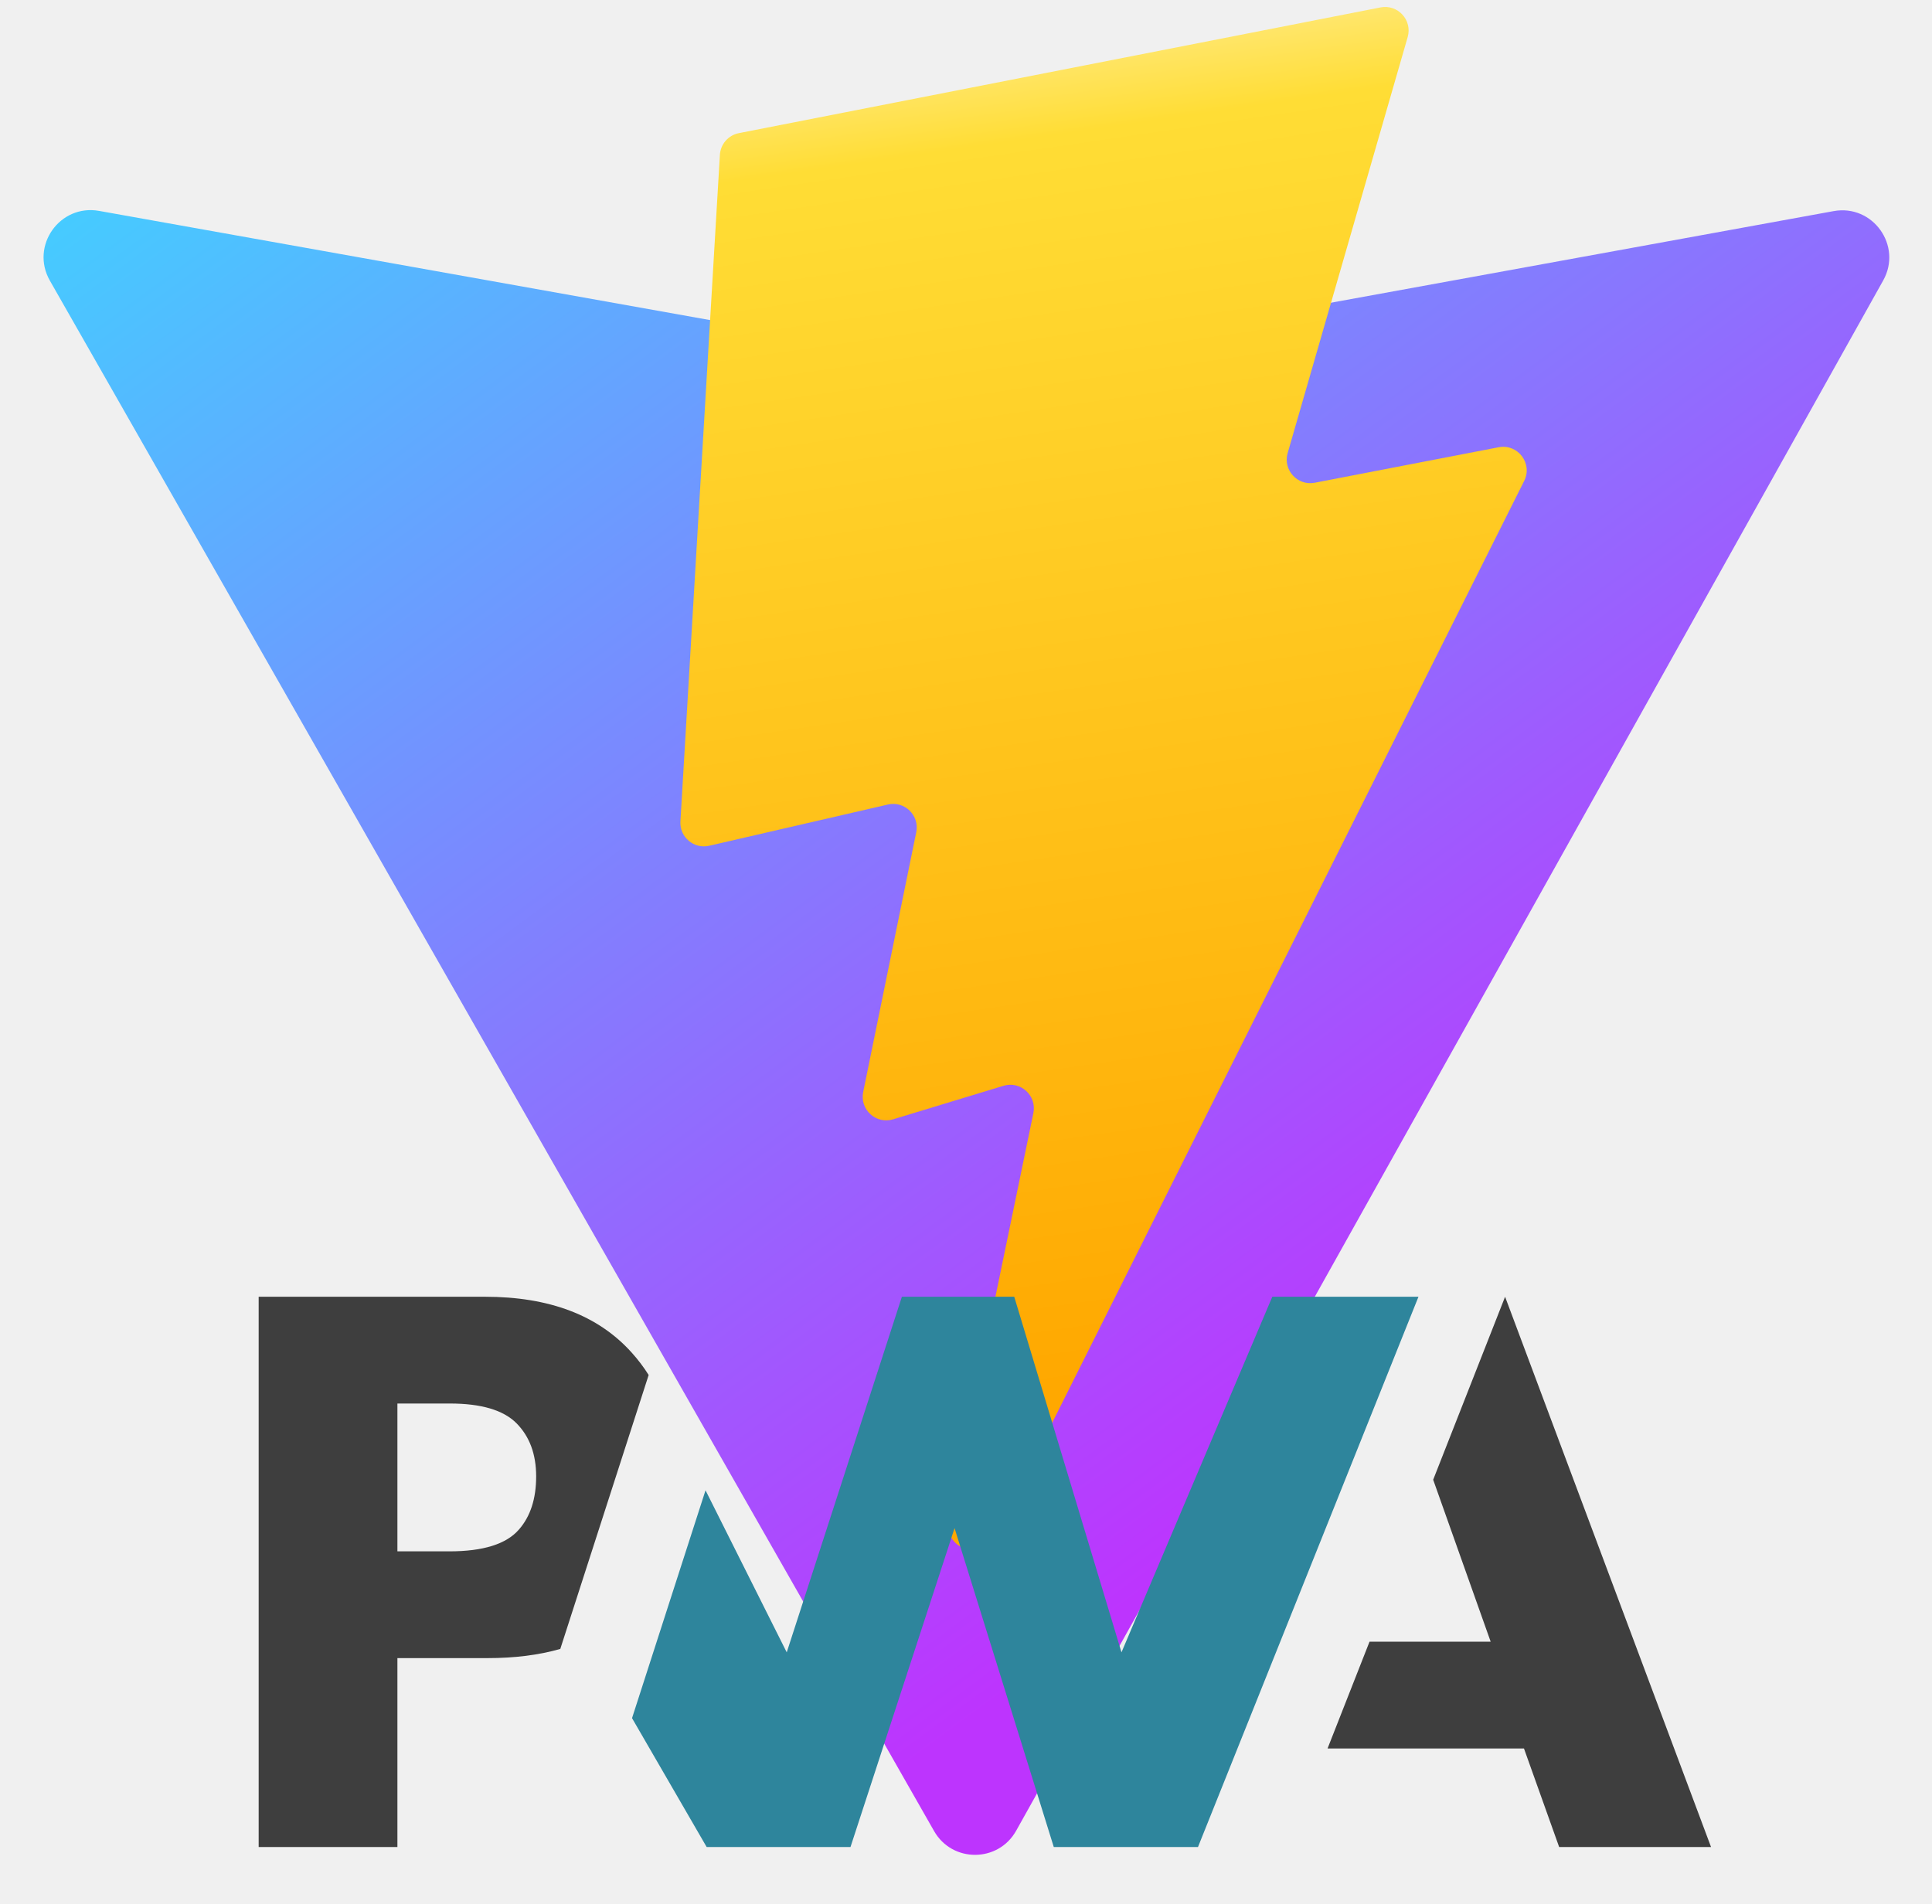
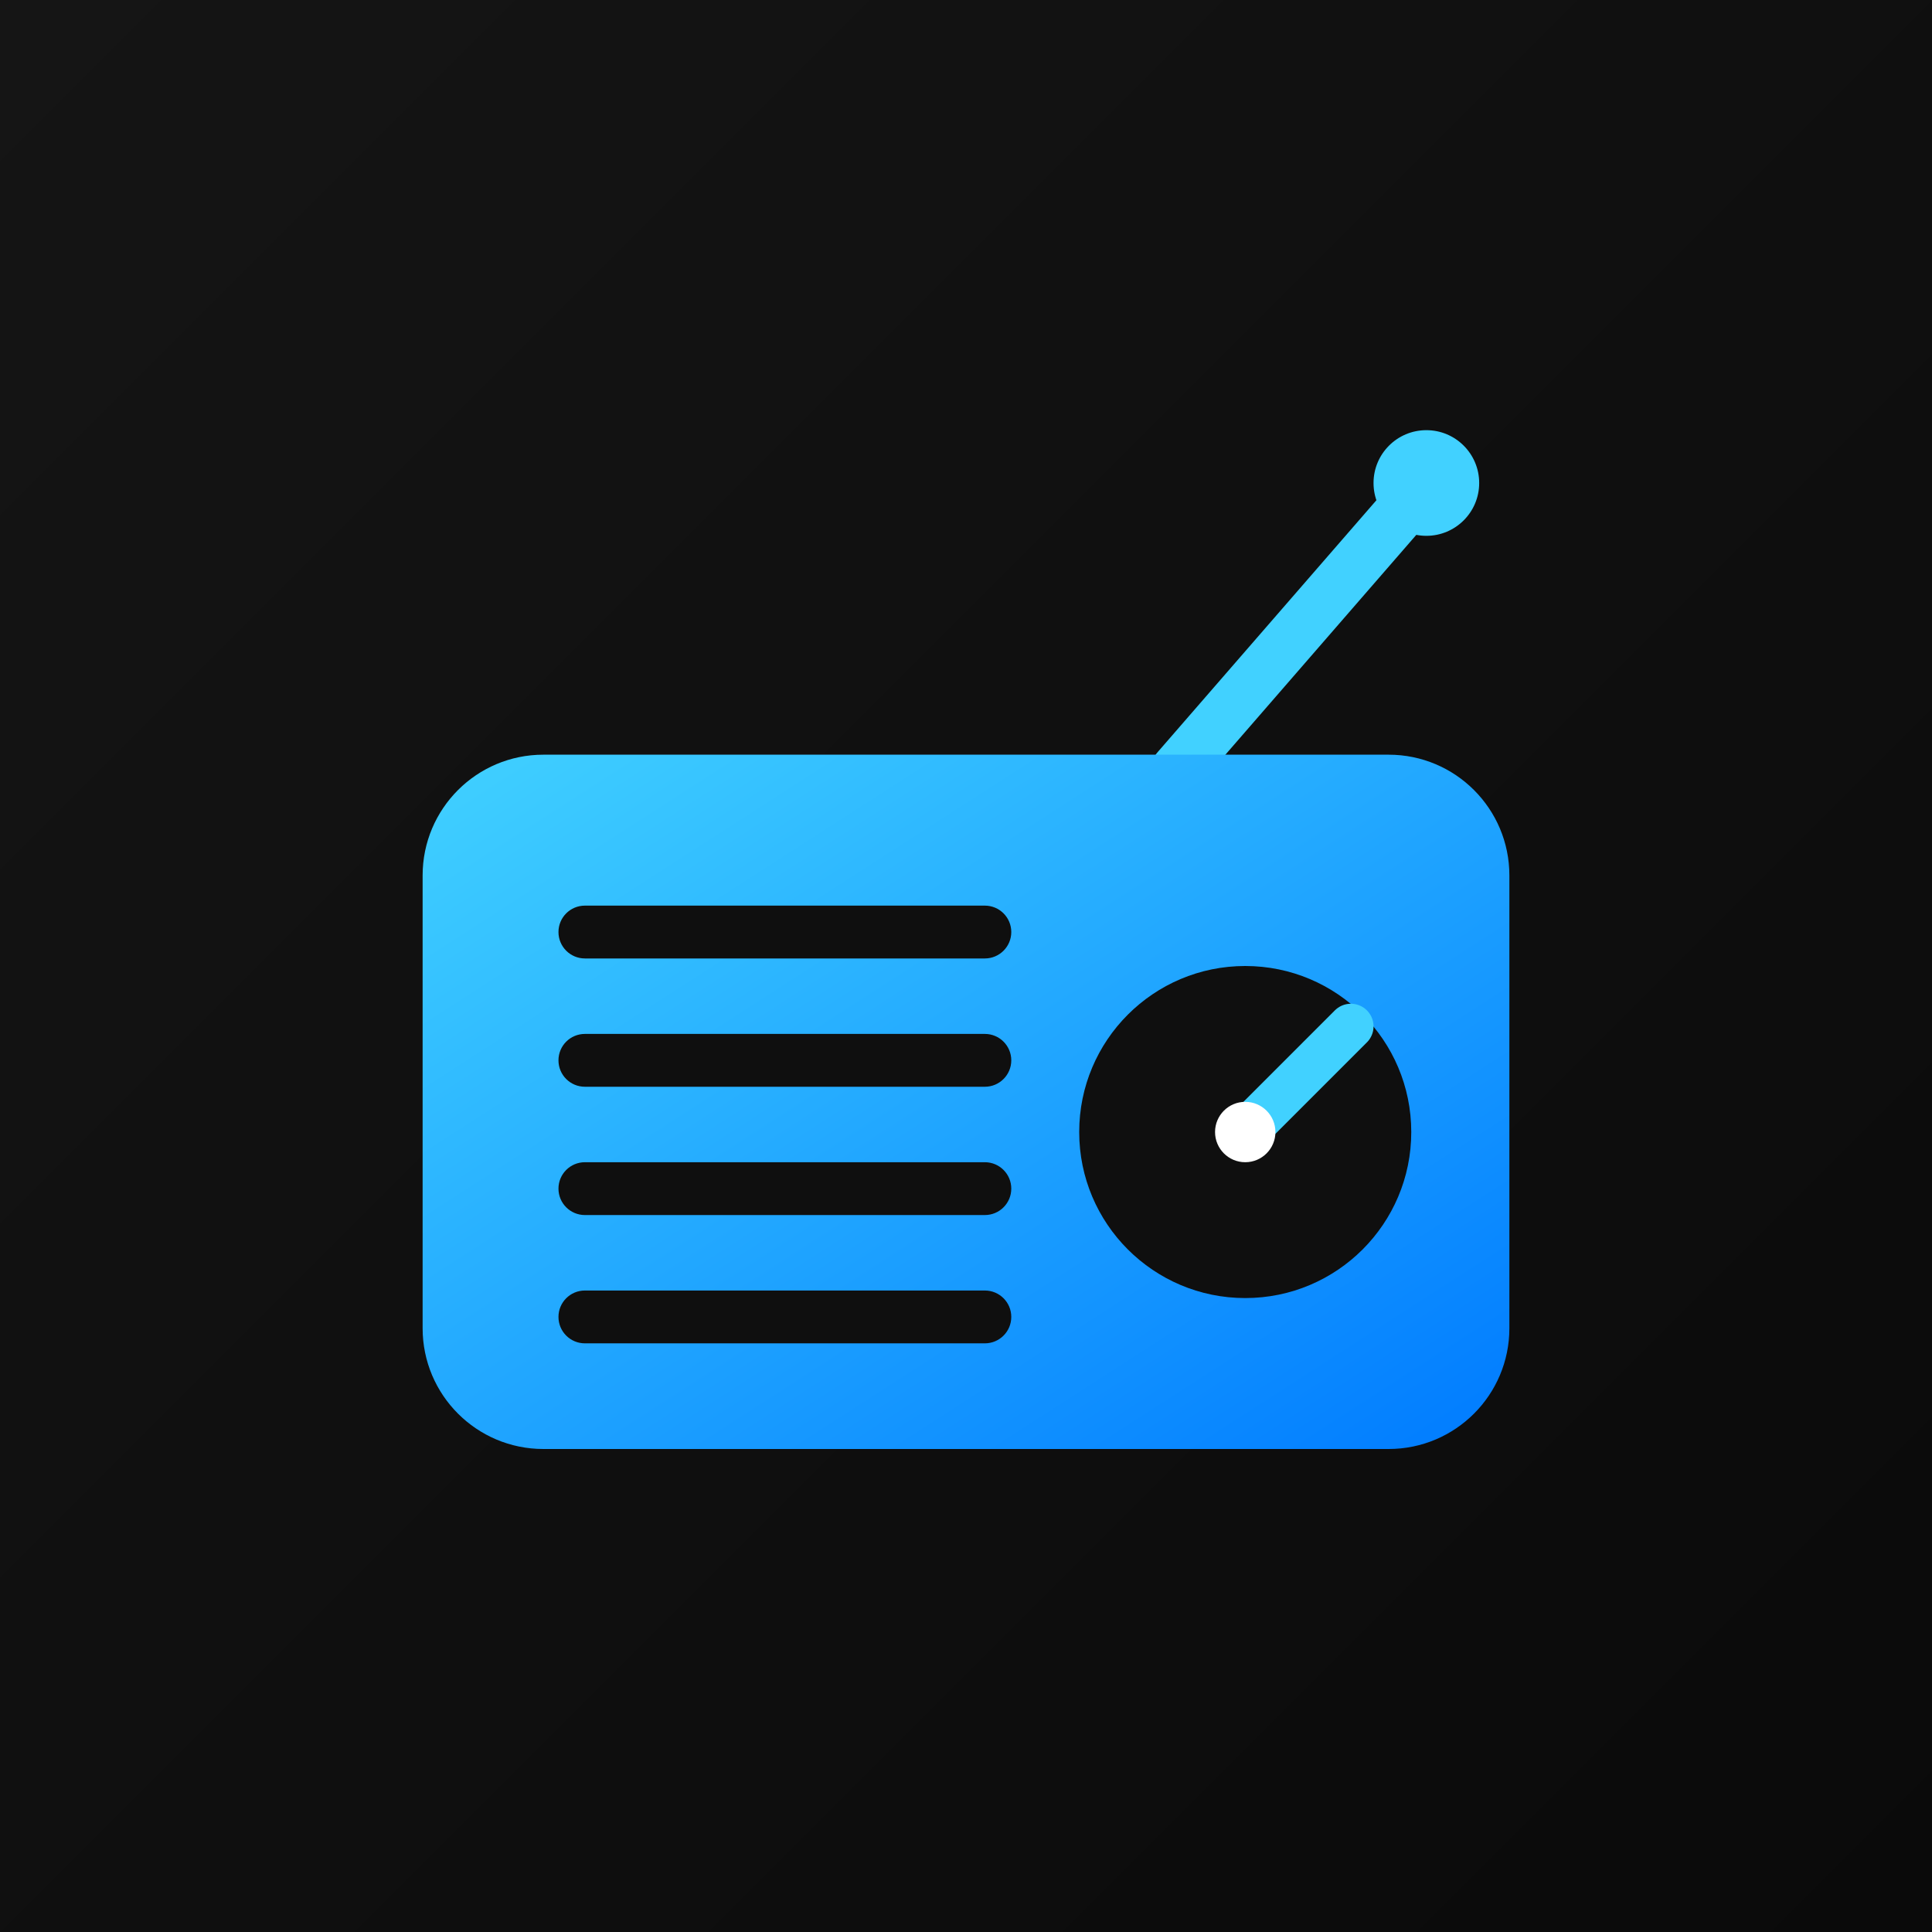
- <svg xmlns="http://www.w3.org/2000/svg" width="410" height="404" viewBox="0 0 410 404" fill="none" version="1.1" id="svg20">
-   <path d="M399.641 59.525L215.643 388.545C211.844 395.338 202.084 395.378 198.228 388.618L10.582 59.556C6.381 52.19 12.68 43.267 21.028 44.759L205.223 77.682C206.398 77.892 207.601 77.89 208.776 77.676L389.119 44.806C397.439 43.289 403.768 52.143 399.641 59.525Z" fill="url(#paint0_linear)" id="path2" />
-   <defs id="defs18">
-     <linearGradient id="paint0_linear" x1="6" y1="33" x2="235" y2="344" gradientUnits="userSpaceOnUse">
-       <stop stop-color="#41D1FF" id="stop6" />
-       <stop offset="1" stop-color="#BD34FE" id="stop8" />
+ <svg xmlns="http://www.w3.org/2000/svg" viewBox="0 0 512 512" width="512" height="512">
+   <defs>
+     <linearGradient id="bg" x1="0" y1="0" x2="1" y2="1">
+       <stop offset="0" stop-color="#151515" />
+       <stop offset="1" stop-color="#0a0a0a" />
    </linearGradient>
-     <linearGradient id="paint1_linear" x1="194.651" y1="8.818" x2="236.076" y2="292.989" gradientUnits="userSpaceOnUse">
-       <stop stop-color="#FFEA83" id="stop11" />
-       <stop offset="0.083" stop-color="#FFDD35" id="stop13" />
-       <stop offset="1" stop-color="#FFA800" id="stop15" />
+     <linearGradient id="body" x1="0" y1="0" x2="1" y2="1">
+       <stop offset="0" stop-color="#41D1FF" />
+       <stop offset="1" stop-color="#007bff" />
    </linearGradient>
  </defs>
-   <path d="M292.965 1.574L156.801 28.255C154.563 28.694 152.906 30.59 152.771 32.866L144.395 174.33C144.198 177.662 147.258 180.248 150.51 179.498L188.42 170.749C191.967 169.931 195.172 173.055 194.443 176.622L183.18 231.775C182.422 235.487 185.907 238.661 189.532 237.56L212.947 230.446C216.577 229.344 220.065 232.527 219.297 236.242L201.398 322.875C200.278 328.294 207.486 331.249 210.492 326.603L212.5 323.5L323.454 102.072C325.312 98.365 322.108 94.137 318.036 94.923L279.014 102.454C275.347 103.161 272.227 99.746 273.262 96.158L298.731 7.867C299.767 4.273 296.636 0.855 292.965 1.574Z" fill="url(#paint1_linear)" id="path4" />
-   <g id="layer1">
-     <g id="g8" transform="matrix(0.1578966,0,0,0.1589033,54.89293,275.2164)">
-       <path fill="#3d3d3d" fill-opacity="1" stroke-width="0.2" stroke-linejoin="round" d="m 1436.62,603.304 56.39,-142.599 h 162.82 L 1578.56,244.39 1675.2,5.28336e-4 1952,734.933 h -204.13 l -47.3,-131.629 z" id="path2-1" style="fill:#3e3e3e;fill-opacity:1" />
-       <path fill="#5a0fc8" fill-opacity="1" stroke-width="0.2" stroke-linejoin="round" d="M 1262.47,734.935 1558.79,0.002 1362.34,0.003 1159.64,474.933 1015.5,0.004 H 864.499 L 709.731,474.933 600.585,258.517 501.812,562.819 602.096,734.935 h 193.331 l 139.857,-425.91 133.346,425.91 z" id="path4-4" style="fill:#2e859c;fill-opacity:1" />
-       <path fill="#3d3d3d" fill-opacity="1" stroke-width="0.2" stroke-linejoin="round" d="m 186.476,482.643 h 121.003 c 36.654,0 69.293,-4.091 97.917,-12.273 l 31.293,-96.408 87.459,-269.446 C 517.484,93.954 509.876,83.967 501.324,74.557 456.419,24.852 390.719,4.06265e-4 304.222,4.06265e-4 H -3.8147e-6 V 734.933 H 186.476 Z M 346.642,169.079 c 17.54,17.653 26.309,41.276 26.309,70.871 0,29.822 -7.713,53.474 -23.138,70.956 -16.91,19.425 -48.047,29.137 -93.409,29.137 H 186.476 V 142.598 h 70.442 c 42.277,0 72.185,8.827 89.724,26.481 z" id="path6" style="fill:#3e3e3e;fill-opacity:1" />
-     </g>
+   <rect width="512" height="512" fill="url(#bg)" />
+   <path d="M312 204 L378 128" stroke="#41D1FF" stroke-width="14" stroke-linecap="round" />
+   <circle cx="378" cy="128" r="14" fill="#41D1FF" />
+   <rect x="112" y="200" width="288" height="184" rx="32" fill="url(#body)" />
+   <g fill="#0f0f0f">
+     <rect x="148" y="240" width="120" height="14" rx="7" />
+     <rect x="148" y="274" width="120" height="14" rx="7" />
+     <rect x="148" y="308" width="120" height="14" rx="7" />
+     <rect x="148" y="342" width="120" height="14" rx="7" />
  </g>
+   <circle cx="330" cy="300" r="44" fill="#0f0f0f" />
+   <path d="M330 300 L358 272" stroke="#41D1FF" stroke-width="12" stroke-linecap="round" />
+   <circle cx="330" cy="300" r="8" fill="#ffffff" />
</svg>
